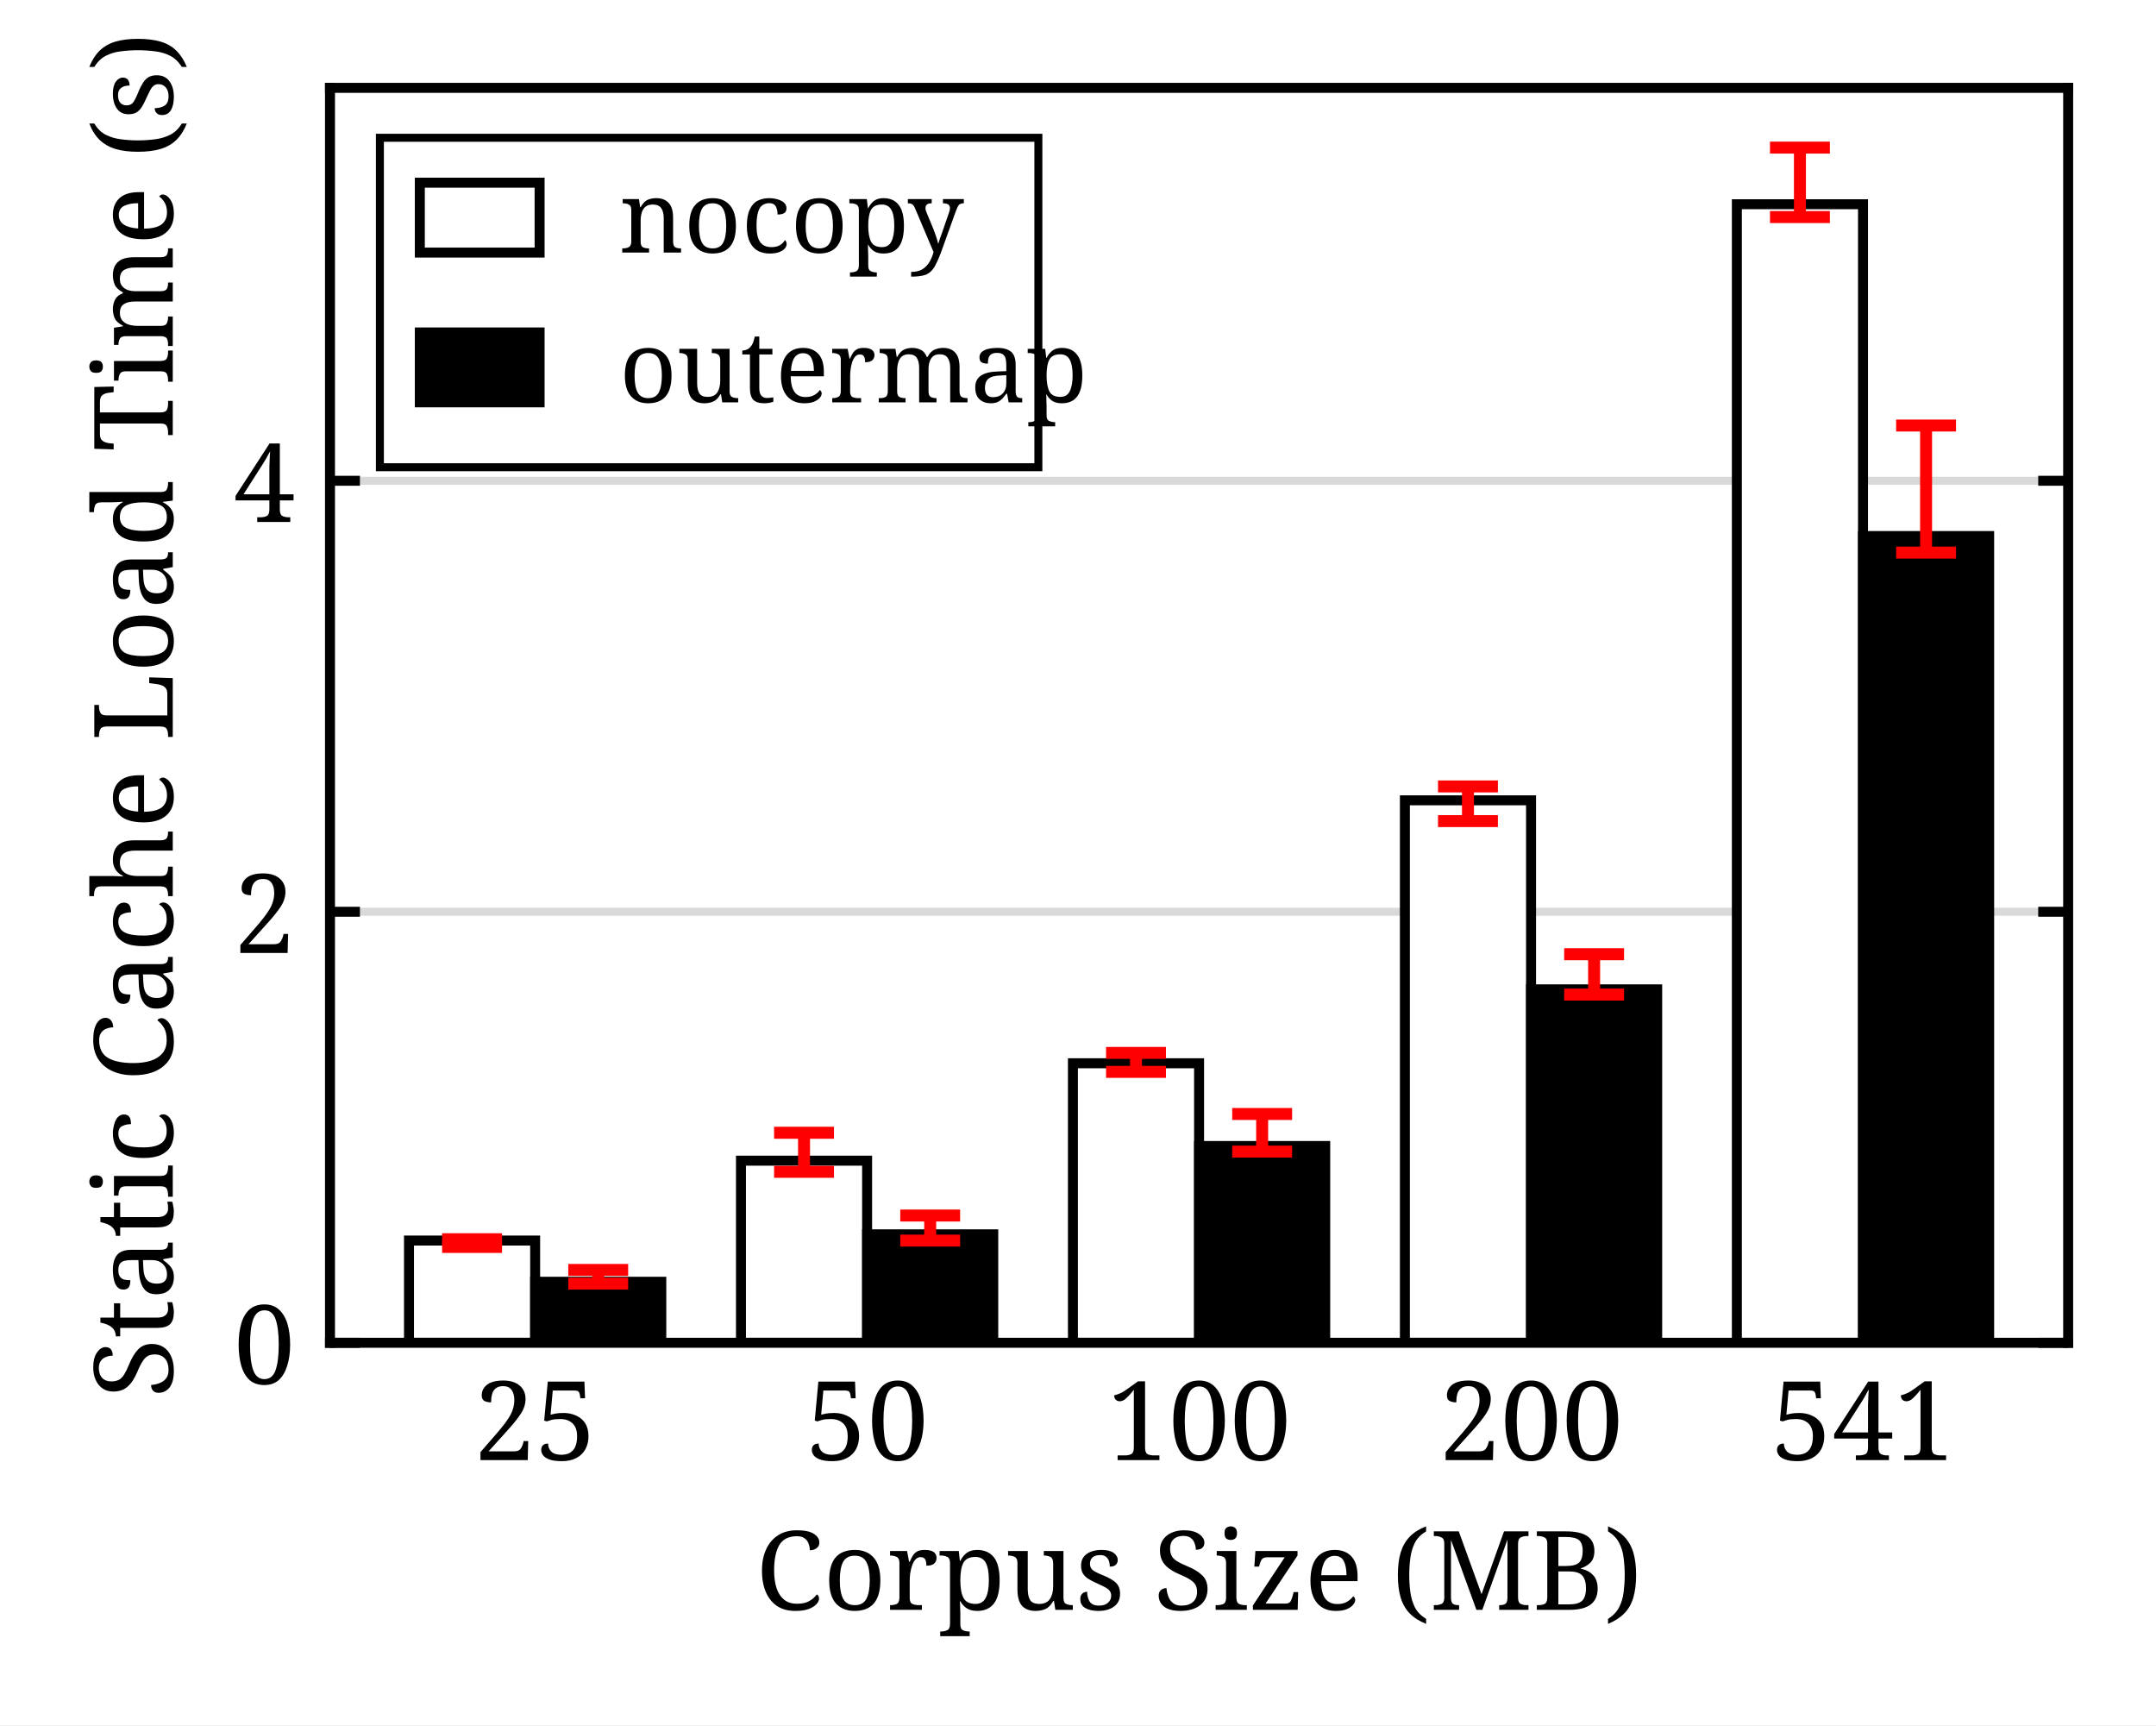
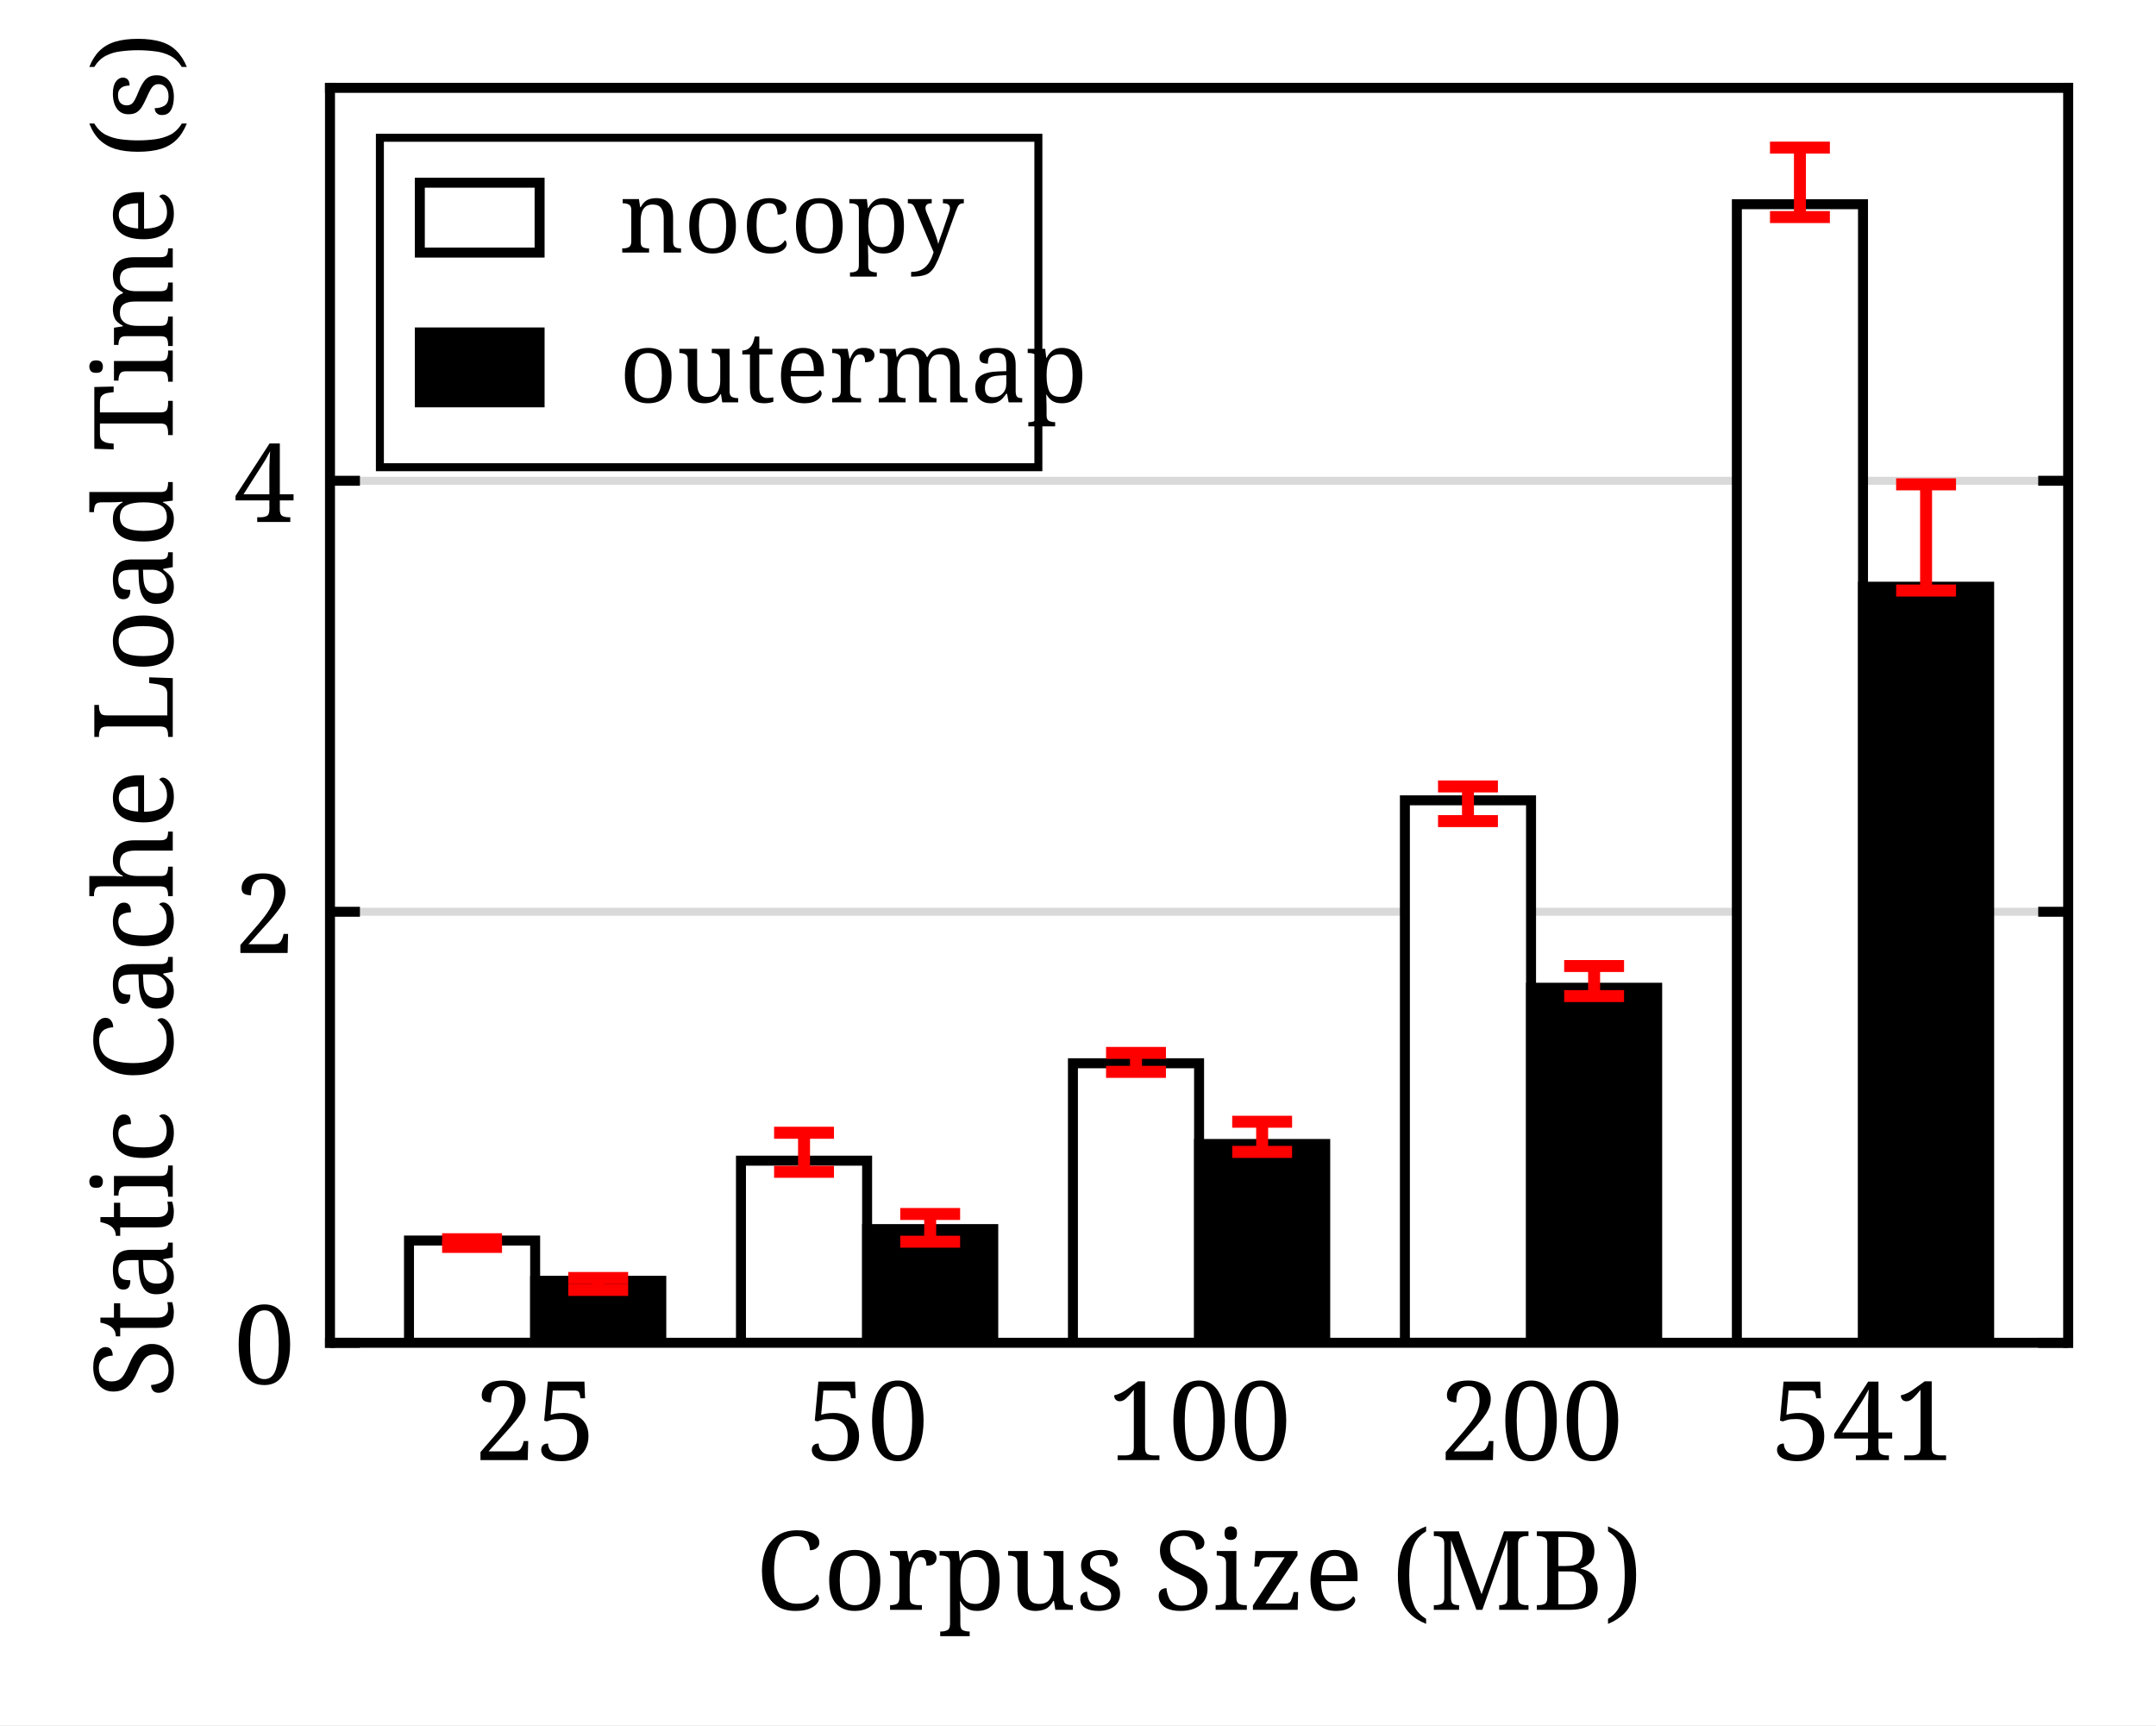
<svg xmlns="http://www.w3.org/2000/svg" xmlns:xlink="http://www.w3.org/1999/xlink" width="216pt" height="172.8pt" viewBox="0 0 216 172.8" version="1.1">
  <defs>
    <style type="text/css">*{stroke-linejoin: round; stroke-linecap: butt}</style>
  </defs>
  <g id="figure_1">
    <g id="patch_1">
      <path d="M 0 172.8  L 216 172.8  L 216 0  L 0 0  z " style="fill: #ffffff" />
    </g>
    <g id="axes_1">
      <g id="patch_2">
        <path d="M 33.06 134.5  L 207.2 134.5  L 207.2 8.8  L 33.06 8.8  z " style="fill: #ffffff" />
      </g>
      <g id="matplotlib.axis_1">
        <g id="xtick_1">
          <g id="text_1">
            <text style="font-size: 11px; font-family: 'STIXGeneral', serif; text-anchor: middle" x="53.614" y="146.25" transform="rotate(-0 53.61357 146.25)">25</text>
          </g>
        </g>
        <g id="xtick_2">
          <g id="text_2">
            <text style="font-size: 11px; font-family: 'STIXGeneral', serif; text-anchor: middle" x="86.872" y="146.25" transform="rotate(-0 86.87179 146.25)">50</text>
          </g>
        </g>
        <g id="xtick_3">
          <g id="text_3">
            <text style="font-size: 11px; font-family: 'STIXGeneral', serif; text-anchor: middle" x="120.13" y="146.25" transform="rotate(-0 120.13 146.25)">100</text>
          </g>
        </g>
        <g id="xtick_4">
          <g id="text_4">
            <text style="font-size: 11px; font-family: 'STIXGeneral', serif; text-anchor: middle" x="153.388" y="146.25" transform="rotate(-0 153.3882 146.25)">200</text>
          </g>
        </g>
        <g id="xtick_5">
          <g id="text_5">
            <text style="font-size: 11px; font-family: 'STIXGeneral', serif; text-anchor: middle" x="186.646" y="146.25" transform="rotate(-0 186.6464 146.25)">541</text>
          </g>
        </g>
        <g id="text_6">
          <text style="font-size: 11px; font-family: 'STIXGeneral', serif; text-anchor: middle" x="120.13" y="161.25" transform="rotate(-0 120.13 161.25)">Corpus Size (MB)</text>
        </g>
      </g>
      <g id="matplotlib.axis_2">
        <g id="ytick_1">
          <g id="line2d_1">
            <path d="M 33.06 134.5  L 207.2 134.5  " clip-path="url(#p39744489fa)" style="fill: none; stroke: #d9d9d9; stroke-width: 0.8; stroke-linecap: square" />
          </g>
          <g id="line2d_2">
            <defs>
              <path id="mdae82fceea" d="M 0 0  L 3 0  " style="stroke: #000000" />
            </defs>
            <g>
              <use xlink:href="#mdae82fceea" x="33.06" y="134.5" style="stroke: #000000" />
            </g>
          </g>
          <g id="line2d_3">
            <defs>
              <path id="m9e3574b6be" d="M 0 0  L -3 0  " style="stroke: #000000" />
            </defs>
            <g>
              <use xlink:href="#m9e3574b6be" x="207.2" y="134.5" style="stroke: #000000" />
            </g>
          </g>
          <g id="text_7">
            <text style="font-size: 11px; font-family: 'STIXGeneral', serif; text-anchor: end" x="29.56" y="138.625" transform="rotate(-0 29.56 138.625)">0</text>
          </g>
        </g>
        <g id="ytick_2">
          <g id="line2d_4">
            <path d="M 33.06 91.328  L 207.2 91.328  " clip-path="url(#p39744489fa)" style="fill: none; stroke: #d9d9d9; stroke-width: 0.8; stroke-linecap: square" />
          </g>
          <g id="line2d_5">
            <g>
              <use xlink:href="#mdae82fceea" x="33.06" y="91.328" style="stroke: #000000" />
            </g>
          </g>
          <g id="line2d_6">
            <g>
              <use xlink:href="#m9e3574b6be" x="207.2" y="91.328" style="stroke: #000000" />
            </g>
          </g>
          <g id="text_8">
            <text style="font-size: 11px; font-family: 'STIXGeneral', serif; text-anchor: end" x="29.56" y="95.453" transform="rotate(-0 29.56 95.45314)">2</text>
          </g>
        </g>
        <g id="ytick_3">
          <g id="line2d_7">
            <path d="M 33.06 48.156  L 207.2 48.156  " clip-path="url(#p39744489fa)" style="fill: none; stroke: #d9d9d9; stroke-width: 0.8; stroke-linecap: square" />
          </g>
          <g id="line2d_8">
            <g>
              <use xlink:href="#mdae82fceea" x="33.06" y="48.156" style="stroke: #000000" />
            </g>
          </g>
          <g id="line2d_9">
            <g>
              <use xlink:href="#m9e3574b6be" x="207.2" y="48.156" style="stroke: #000000" />
            </g>
          </g>
          <g id="text_9">
            <text style="font-size: 11px; font-family: 'STIXGeneral', serif; text-anchor: end" x="29.56" y="52.281" transform="rotate(-0 29.56 52.28127)">4</text>
          </g>
        </g>
        <g id="text_10">
          <text style="font-size: 11px; font-family: 'STIXGeneral', serif; text-anchor: middle" x="17.31" y="71.65" transform="rotate(-90 17.31 71.65)">Static Cache Load Time (s)</text>
        </g>
      </g>
      <g id="patch_3">
        <path d="M 40.975 134.5  L 53.614 134.5  L 53.614 124.259  L 40.975 124.259  z " clip-path="url(#p39744489fa)" style="fill: #ffffff; stroke: #000000; stroke-linejoin: miter" />
      </g>
      <g id="patch_4">
        <path d="M 74.234 134.5  L 86.872 134.5  L 86.872 116.259  L 74.234 116.259  z " clip-path="url(#p39744489fa)" style="fill: #ffffff; stroke: #000000; stroke-linejoin: miter" />
      </g>
      <g id="patch_5">
        <path d="M 107.492 134.5  L 120.13 134.5  L 120.13 106.502  L 107.492 106.502  z " clip-path="url(#p39744489fa)" style="fill: #ffffff; stroke: #000000; stroke-linejoin: miter" />
      </g>
      <g id="patch_6">
        <path d="M 140.75 134.5  L 153.388 134.5  L 153.388 80.165  L 140.75 80.165  z " clip-path="url(#p39744489fa)" style="fill: #ffffff; stroke: #000000; stroke-linejoin: miter" />
      </g>
      <g id="patch_7">
        <path d="M 174.008 134.5  L 186.646 134.5  L 186.646 20.458  L 174.008 20.458  z " clip-path="url(#p39744489fa)" style="fill: #ffffff; stroke: #000000; stroke-linejoin: miter" />
      </g>
      <g id="patch_8">
-         <path d="M 53.614 134.5  L 66.252 134.5  L 66.252 128.391  L 53.614 128.391  z " clip-path="url(#p39744489fa)" style="stroke: #000000; stroke-linejoin: miter" />
+         <path d="M 53.614 134.5  L 66.252 134.5  L 66.252 128.294  L 53.614 128.294  z " clip-path="url(#p39744489fa)" style="stroke: #000000; stroke-linejoin: miter" />
      </g>
      <g id="patch_9">
-         <path d="M 86.872 134.5  L 99.51 134.5  L 99.51 123.636  L 86.872 123.636  z " clip-path="url(#p39744489fa)" style="stroke: #000000; stroke-linejoin: miter" />
+         <path d="M 86.872 134.5  L 99.51 134.5  L 99.51 123.112  L 86.872 123.112  z " clip-path="url(#p39744489fa)" style="stroke: #000000; stroke-linejoin: miter" />
      </g>
      <g id="patch_10">
-         <path d="M 120.13 134.5  L 132.768 134.5  L 132.768 114.788  L 120.13 114.788  z " clip-path="url(#p39744489fa)" style="stroke: #000000; stroke-linejoin: miter" />
+         <path d="M 120.13 134.5  L 132.768 134.5  L 132.768 114.59  L 120.13 114.59  z " clip-path="url(#p39744489fa)" style="stroke: #000000; stroke-linejoin: miter" />
      </g>
      <g id="patch_11">
-         <path d="M 153.388 134.5  L 166.026 134.5  L 166.026 99.102  L 153.388 99.102  z " clip-path="url(#p39744489fa)" style="stroke: #000000; stroke-linejoin: miter" />
+         <path d="M 153.388 134.5  L 166.026 134.5  L 166.026 98.937  L 153.388 98.937  z " clip-path="url(#p39744489fa)" style="stroke: #000000; stroke-linejoin: miter" />
      </g>
      <g id="patch_12">
-         <path d="M 186.646 134.5  L 199.285 134.5  L 199.285 53.692  L 186.646 53.692  z " clip-path="url(#p39744489fa)" style="stroke: #000000; stroke-linejoin: miter" />
+         <path d="M 186.646 134.5  L 199.285 134.5  L 199.285 58.77  L 186.646 58.77  z " clip-path="url(#p39744489fa)" style="stroke: #000000; stroke-linejoin: miter" />
      </g>
      <g id="patch_13">
        <path d="M 33.06 134.5  L 33.06 8.8  " style="fill: none; stroke: #000000; stroke-linejoin: miter; stroke-linecap: square" />
      </g>
      <g id="patch_14">
        <path d="M 207.2 134.5  L 207.2 8.8  " style="fill: none; stroke: #000000; stroke-linejoin: miter; stroke-linecap: square" />
      </g>
      <g id="patch_15">
        <path d="M 33.06 134.5  L 207.2 134.5  " style="fill: none; stroke: #000000; stroke-linejoin: miter; stroke-linecap: square" />
      </g>
      <g id="patch_16">
        <path d="M 33.06 8.8  L 207.2 8.8  " style="fill: none; stroke: #000000; stroke-linejoin: miter; stroke-linecap: square" />
      </g>
      <g id="LineCollection_1">
        <path d="M 47.295 124.901  L 47.295 124.127  " clip-path="url(#p39744489fa)" style="fill: none; stroke: #ff0000; stroke-width: 1.2" />
        <path d="M 80.553 117.376  L 80.553 113.463  " clip-path="url(#p39744489fa)" style="fill: none; stroke: #ff0000; stroke-width: 1.2" />
        <path d="M 113.811 107.364  L 113.811 105.467  " clip-path="url(#p39744489fa)" style="fill: none; stroke: #ff0000; stroke-width: 1.2" />
        <path d="M 147.069 82.248  L 147.069 78.773  " clip-path="url(#p39744489fa)" style="fill: none; stroke: #ff0000; stroke-width: 1.2" />
        <path d="M 180.327 21.742  L 180.327 14.786  " clip-path="url(#p39744489fa)" style="fill: none; stroke: #ff0000; stroke-width: 1.2" />
      </g>
      <g id="line2d_10">
        <defs>
          <path id="m49be664565" d="M 3 0  L -3 -0  " style="stroke: #ff0000; stroke-width: 1.2" />
        </defs>
        <g clip-path="url(#p39744489fa)">
          <use xlink:href="#m49be664565" x="47.295" y="124.901" style="fill: #1f77b4; stroke: #ff0000; stroke-width: 1.2" />
          <use xlink:href="#m49be664565" x="80.553" y="117.376" style="fill: #1f77b4; stroke: #ff0000; stroke-width: 1.2" />
          <use xlink:href="#m49be664565" x="113.811" y="107.364" style="fill: #1f77b4; stroke: #ff0000; stroke-width: 1.2" />
          <use xlink:href="#m49be664565" x="147.069" y="82.248" style="fill: #1f77b4; stroke: #ff0000; stroke-width: 1.2" />
          <use xlink:href="#m49be664565" x="180.327" y="21.742" style="fill: #1f77b4; stroke: #ff0000; stroke-width: 1.2" />
        </g>
      </g>
      <g id="line2d_11">
        <g clip-path="url(#p39744489fa)">
          <use xlink:href="#m49be664565" x="47.295" y="124.127" style="fill: #1f77b4; stroke: #ff0000; stroke-width: 1.2" />
          <use xlink:href="#m49be664565" x="80.553" y="113.463" style="fill: #1f77b4; stroke: #ff0000; stroke-width: 1.2" />
          <use xlink:href="#m49be664565" x="113.811" y="105.467" style="fill: #1f77b4; stroke: #ff0000; stroke-width: 1.2" />
          <use xlink:href="#m49be664565" x="147.069" y="78.773" style="fill: #1f77b4; stroke: #ff0000; stroke-width: 1.2" />
          <use xlink:href="#m49be664565" x="180.327" y="14.786" style="fill: #1f77b4; stroke: #ff0000; stroke-width: 1.2" />
        </g>
      </g>
      <g id="LineCollection_2">
-         <path d="M 59.933 128.574  L 59.933 127.203  " clip-path="url(#p39744489fa)" style="fill: none; stroke: #ff0000; stroke-width: 1.2" />
-         <path d="M 93.191 124.268  L 93.191 121.753  " clip-path="url(#p39744489fa)" style="fill: none; stroke: #ff0000; stroke-width: 1.2" />
-         <path d="M 126.449 115.349  L 126.449 111.581  " clip-path="url(#p39744489fa)" style="fill: none; stroke: #ff0000; stroke-width: 1.2" />
-         <path d="M 159.707 99.623  L 159.707 95.578  " clip-path="url(#p39744489fa)" style="fill: none; stroke: #ff0000; stroke-width: 1.2" />
-         <path d="M 192.965 55.35  L 192.965 42.624  " clip-path="url(#p39744489fa)" style="fill: none; stroke: #ff0000; stroke-width: 1.2" />
+         <path d="M 59.933 129.205  L 59.933 128.013  " clip-path="url(#p39744489fa)" style="fill: none; stroke: #ff0000; stroke-width: 1.2" />
+         <path d="M 93.191 124.375  L 93.191 121.599  " clip-path="url(#p39744489fa)" style="fill: none; stroke: #ff0000; stroke-width: 1.2" />
+         <path d="M 126.449 115.382  L 126.449 112.362  " clip-path="url(#p39744489fa)" style="fill: none; stroke: #ff0000; stroke-width: 1.2" />
+         <path d="M 159.707 99.774  L 159.707 96.764  " clip-path="url(#p39744489fa)" style="fill: none; stroke: #ff0000; stroke-width: 1.2" />
+         <path d="M 192.965 59.153  L 192.965 48.513  " clip-path="url(#p39744489fa)" style="fill: none; stroke: #ff0000; stroke-width: 1.2" />
      </g>
      <g id="line2d_12">
        <defs>
          <path id="m3f663b1e8a" d="M 3 0  L -3 -0  " style="stroke: #ff0000; stroke-width: 1.2" />
        </defs>
        <g clip-path="url(#p39744489fa)">
-           <use xlink:href="#m3f663b1e8a" x="59.933" y="128.574" style="fill: #ff7f0e; stroke: #ff0000; stroke-width: 1.2" />
-           <use xlink:href="#m3f663b1e8a" x="93.191" y="124.268" style="fill: #ff7f0e; stroke: #ff0000; stroke-width: 1.2" />
-           <use xlink:href="#m3f663b1e8a" x="126.449" y="115.349" style="fill: #ff7f0e; stroke: #ff0000; stroke-width: 1.2" />
-           <use xlink:href="#m3f663b1e8a" x="159.707" y="99.623" style="fill: #ff7f0e; stroke: #ff0000; stroke-width: 1.2" />
-           <use xlink:href="#m3f663b1e8a" x="192.965" y="55.35" style="fill: #ff7f0e; stroke: #ff0000; stroke-width: 1.2" />
+           <use xlink:href="#m3f663b1e8a" x="59.933" y="129.205" style="fill: #ff7f0e; stroke: #ff0000; stroke-width: 1.2" />
+           <use xlink:href="#m3f663b1e8a" x="93.191" y="124.375" style="fill: #ff7f0e; stroke: #ff0000; stroke-width: 1.2" />
+           <use xlink:href="#m3f663b1e8a" x="126.449" y="115.382" style="fill: #ff7f0e; stroke: #ff0000; stroke-width: 1.2" />
+           <use xlink:href="#m3f663b1e8a" x="159.707" y="99.774" style="fill: #ff7f0e; stroke: #ff0000; stroke-width: 1.2" />
+           <use xlink:href="#m3f663b1e8a" x="192.965" y="59.153" style="fill: #ff7f0e; stroke: #ff0000; stroke-width: 1.2" />
        </g>
      </g>
      <g id="line2d_13">
        <g clip-path="url(#p39744489fa)">
-           <use xlink:href="#m3f663b1e8a" x="59.933" y="127.203" style="fill: #ff7f0e; stroke: #ff0000; stroke-width: 1.2" />
-           <use xlink:href="#m3f663b1e8a" x="93.191" y="121.753" style="fill: #ff7f0e; stroke: #ff0000; stroke-width: 1.2" />
-           <use xlink:href="#m3f663b1e8a" x="126.449" y="111.581" style="fill: #ff7f0e; stroke: #ff0000; stroke-width: 1.2" />
-           <use xlink:href="#m3f663b1e8a" x="159.707" y="95.578" style="fill: #ff7f0e; stroke: #ff0000; stroke-width: 1.2" />
-           <use xlink:href="#m3f663b1e8a" x="192.965" y="42.624" style="fill: #ff7f0e; stroke: #ff0000; stroke-width: 1.2" />
+           <use xlink:href="#m3f663b1e8a" x="59.933" y="128.013" style="fill: #ff7f0e; stroke: #ff0000; stroke-width: 1.2" />
+           <use xlink:href="#m3f663b1e8a" x="93.191" y="121.599" style="fill: #ff7f0e; stroke: #ff0000; stroke-width: 1.2" />
+           <use xlink:href="#m3f663b1e8a" x="126.449" y="112.362" style="fill: #ff7f0e; stroke: #ff0000; stroke-width: 1.2" />
+           <use xlink:href="#m3f663b1e8a" x="159.707" y="96.764" style="fill: #ff7f0e; stroke: #ff0000; stroke-width: 1.2" />
+           <use xlink:href="#m3f663b1e8a" x="192.965" y="48.513" style="fill: #ff7f0e; stroke: #ff0000; stroke-width: 1.2" />
        </g>
      </g>
      <g id="line2d_14" />
      <g id="line2d_15" />
      <g id="legend_1">
        <g id="patch_17">
          <path d="M 38.06 46.8  L 104.03 46.8  L 104.03 13.8  L 38.06 13.8  z " style="fill: #ffffff; stroke: #000000; stroke-width: 0.8; stroke-linejoin: miter" />
        </g>
        <g id="patch_18">
          <path d="M 42.06 25.3  L 54.06 25.3  L 54.06 18.3  L 42.06 18.3  z " style="fill: #ffffff; stroke: #000000; stroke-linejoin: miter" />
        </g>
        <g id="text_11">
          <text style="font-size: 10px; font-family: 'STIXGeneral', serif; text-anchor: start" x="62.06" y="25.3" transform="rotate(-0 62.06 25.3)">nocopy</text>
        </g>
        <g id="patch_19">
          <path d="M 42.06 40.3  L 54.06 40.3  L 54.06 33.3  L 42.06 33.3  z " style="stroke: #000000; stroke-linejoin: miter" />
        </g>
        <g id="text_12">
          <text style="font-size: 10px; font-family: 'STIXGeneral', serif; text-anchor: start" x="62.06" y="40.3" transform="rotate(-0 62.06 40.3)">outermap</text>
        </g>
      </g>
    </g>
  </g>
  <defs>
    <clipPath id="p39744489fa">
      <rect x="33.06" y="8.8" width="174.14" height="125.7" />
    </clipPath>
  </defs>
</svg>
